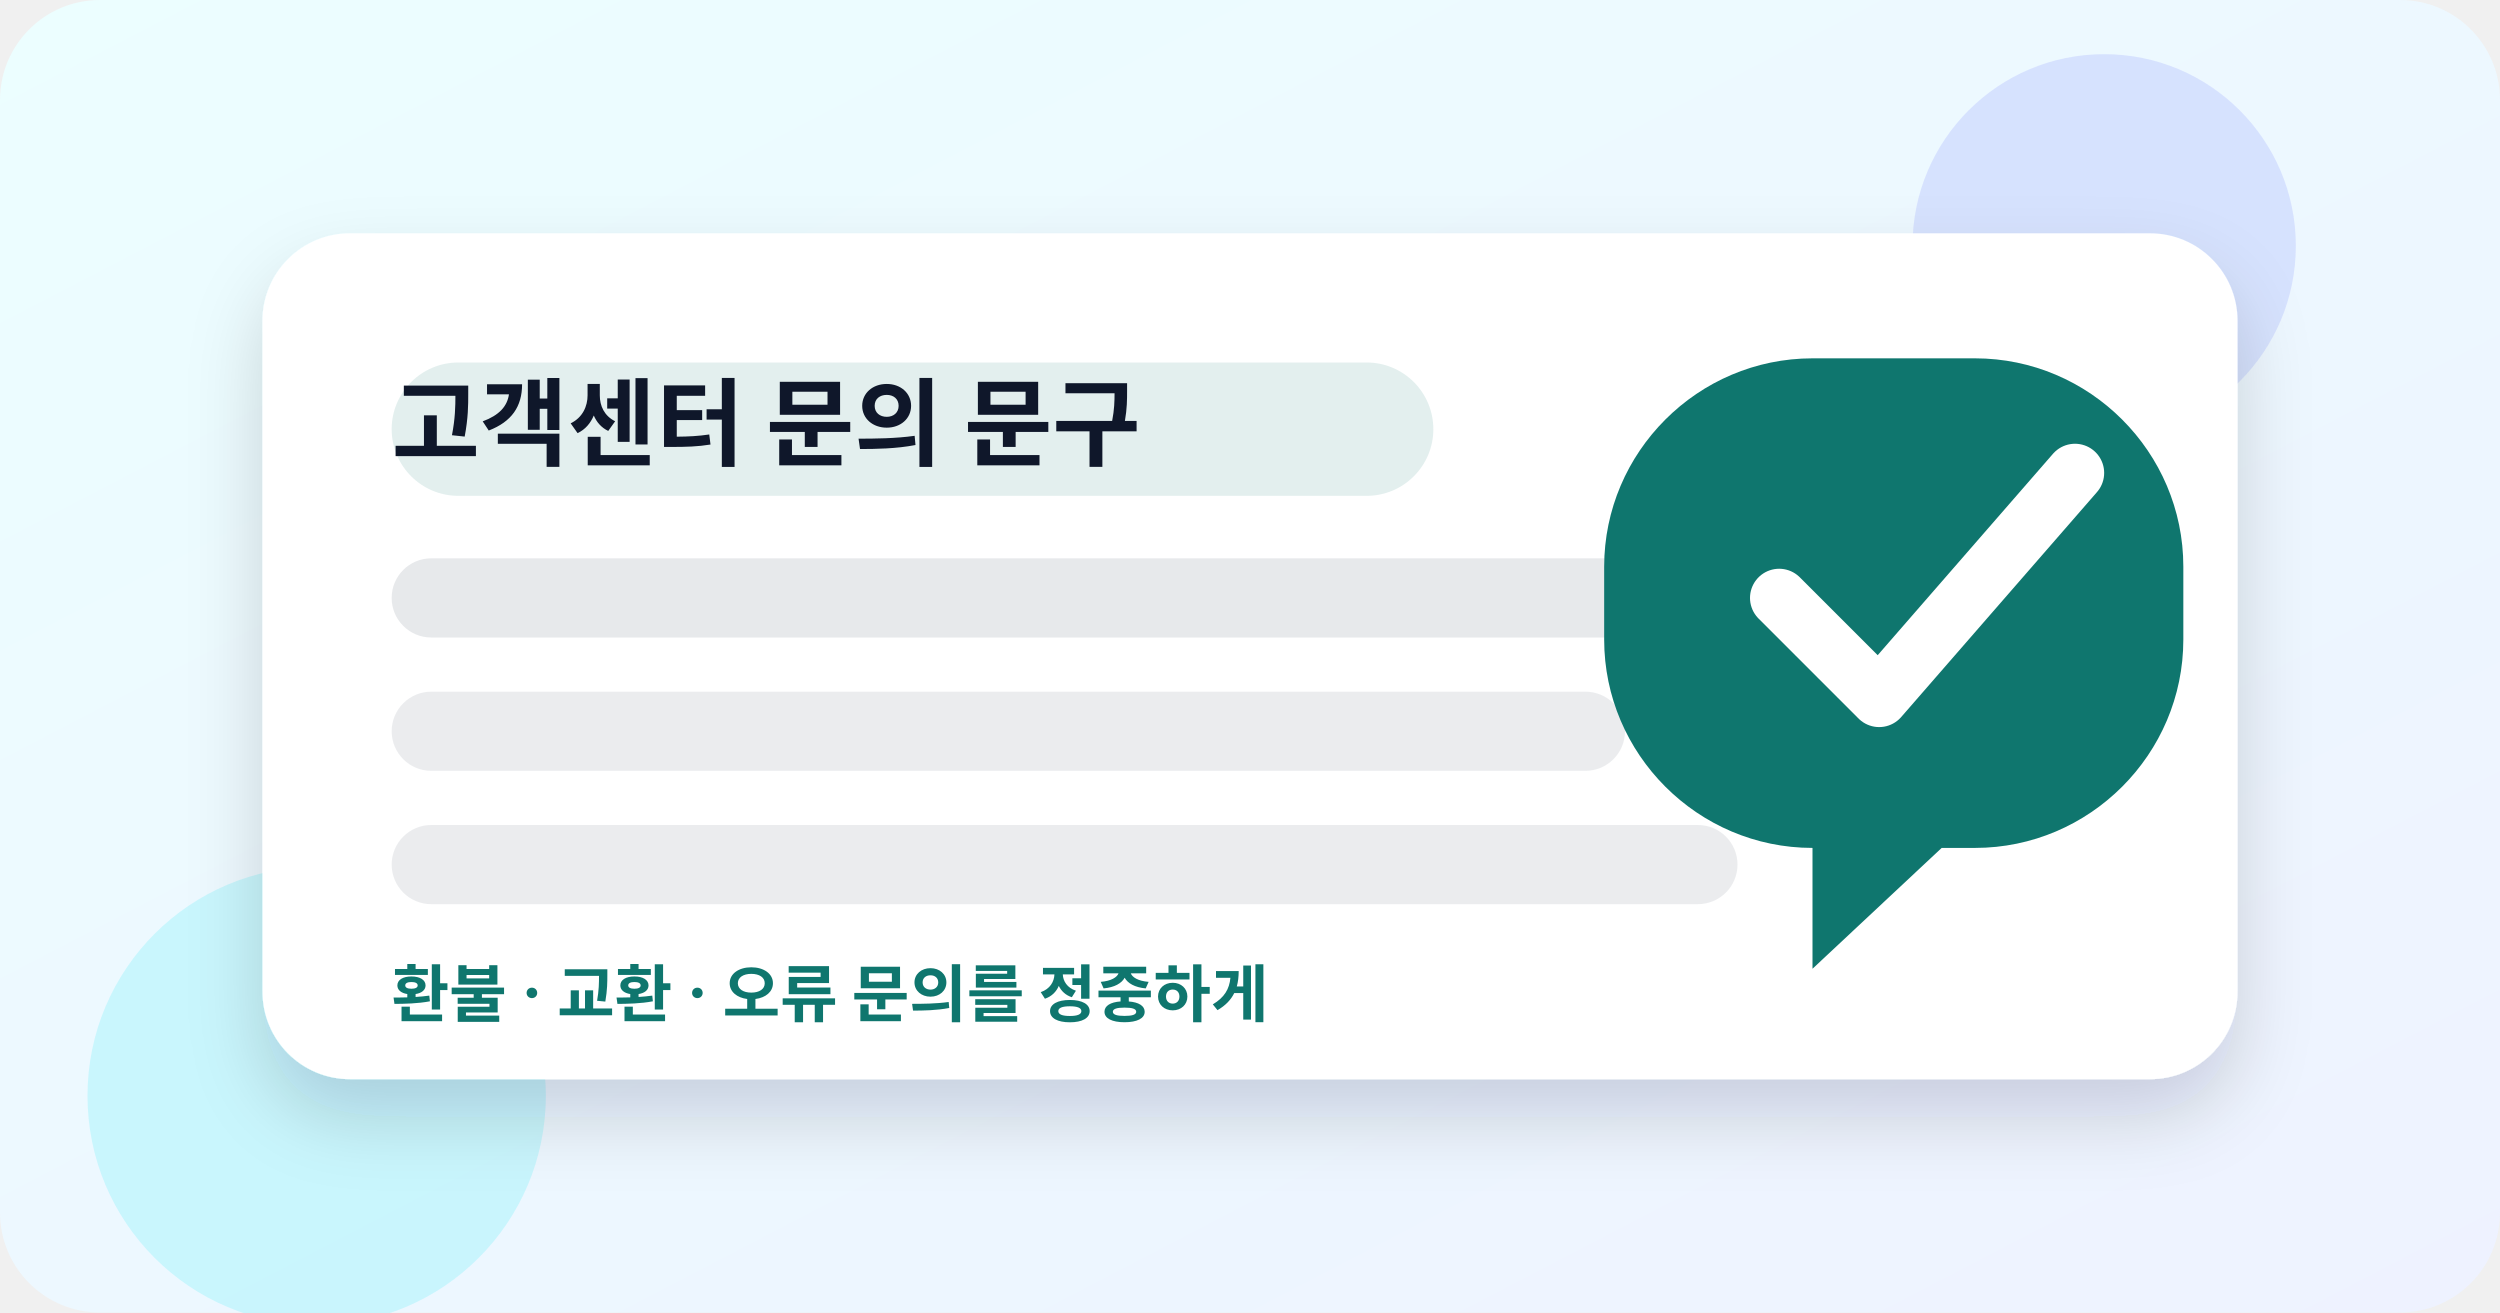
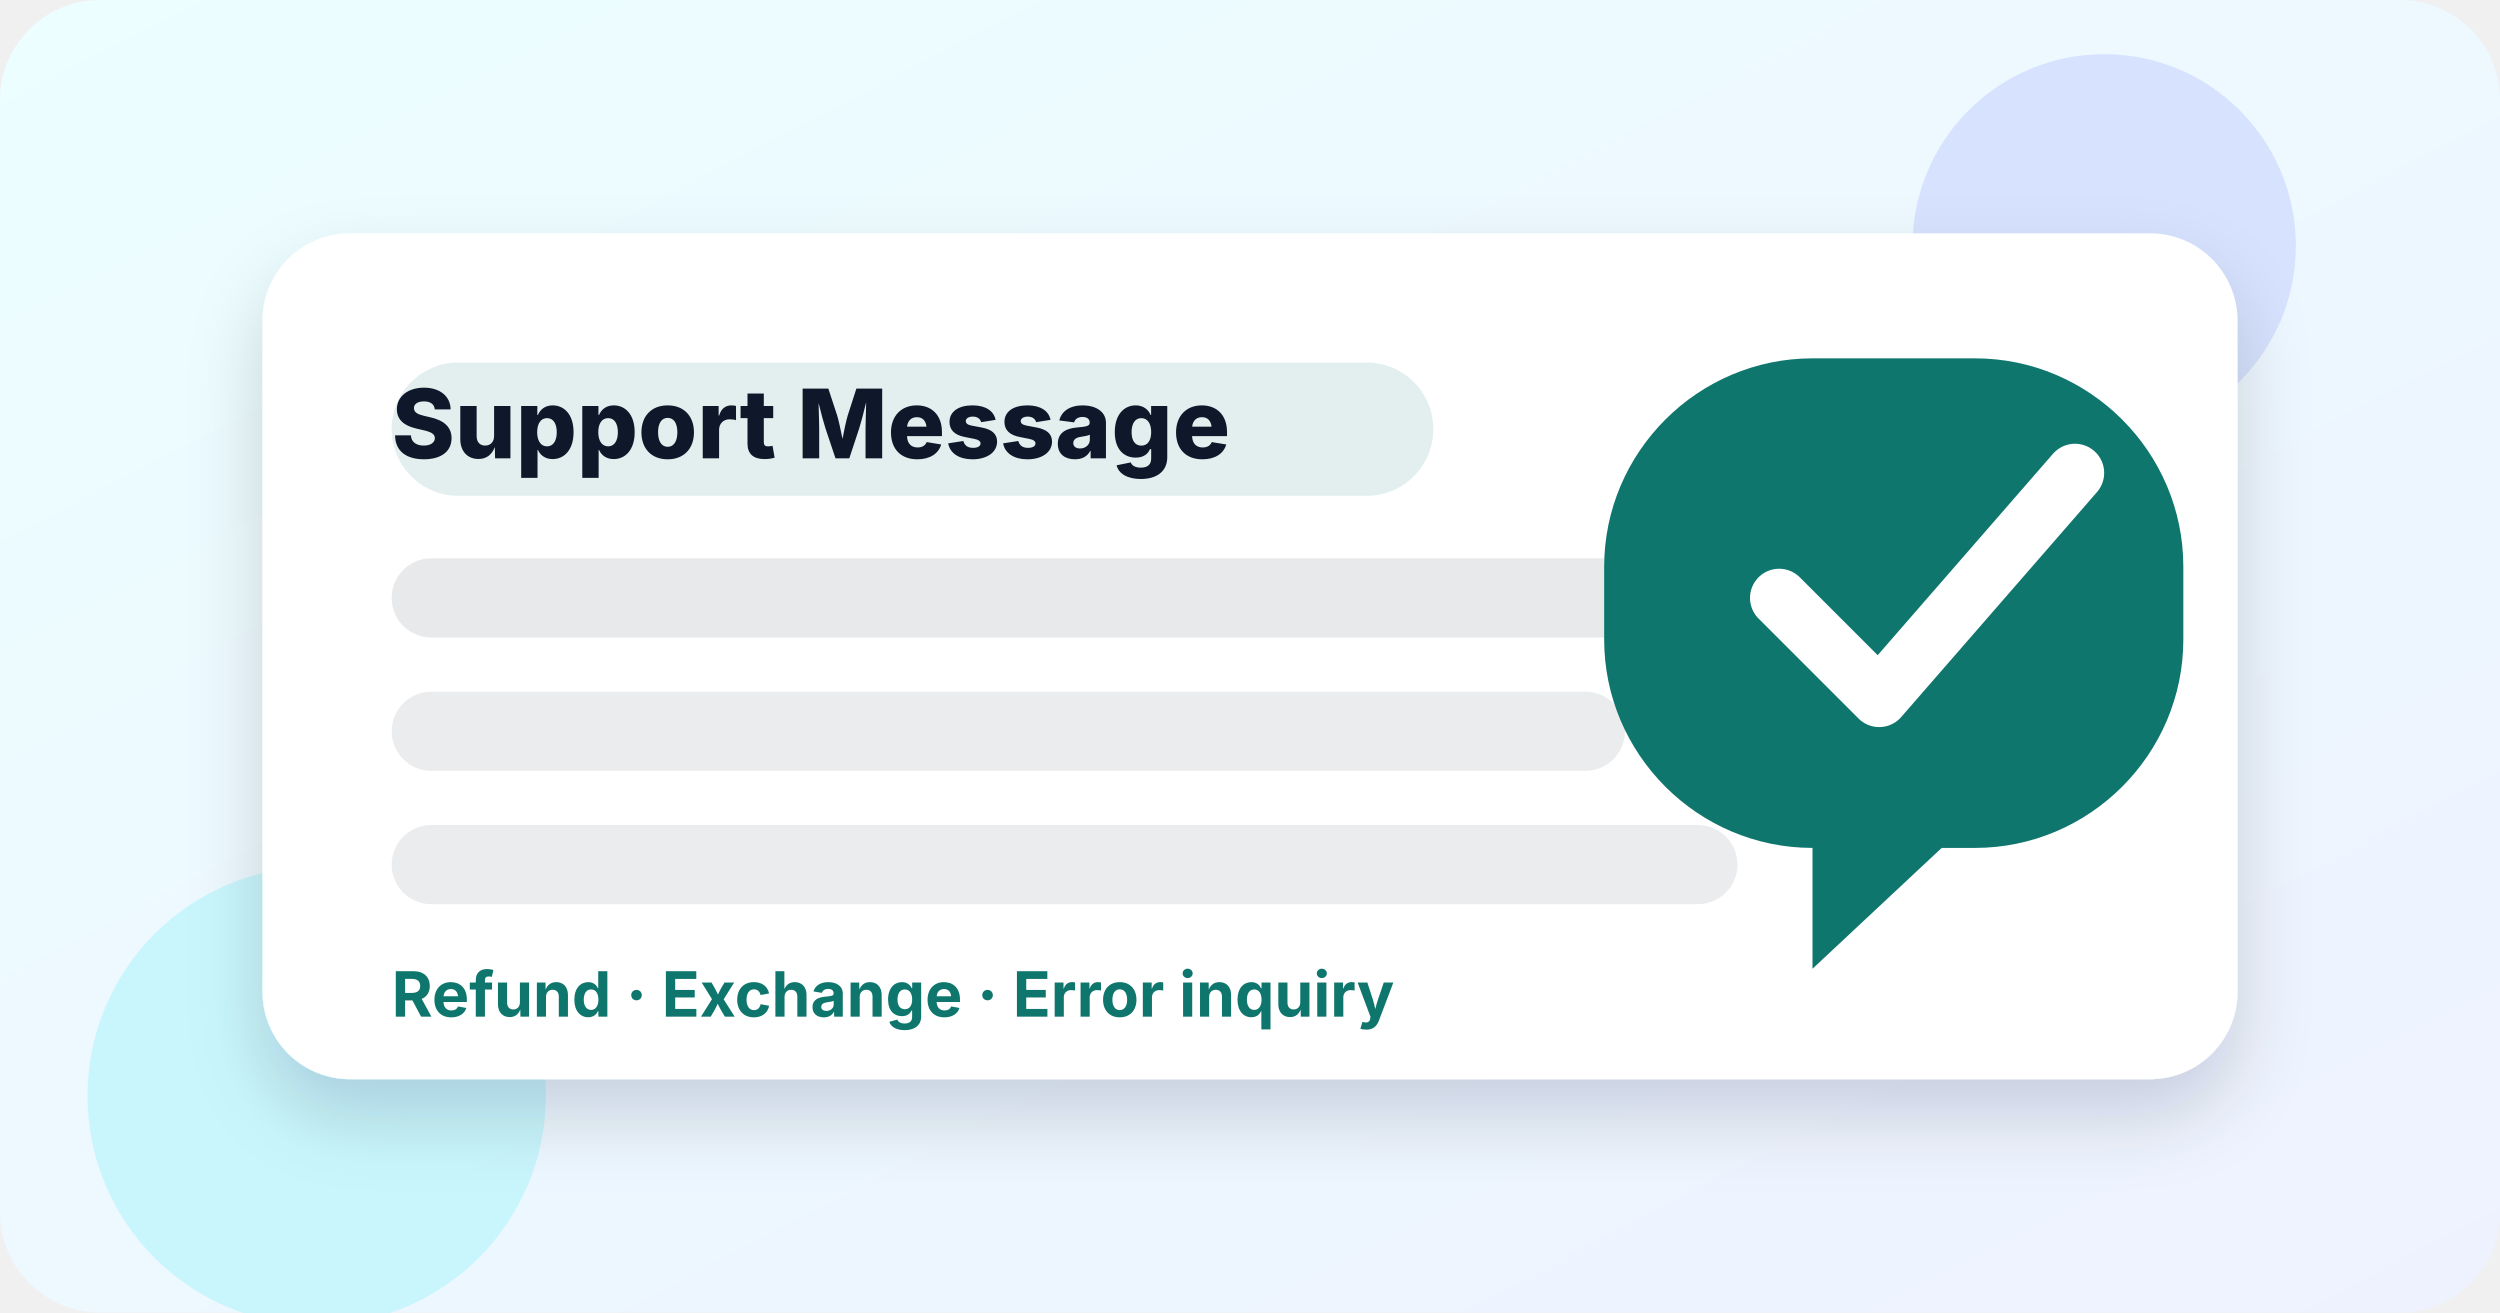
<svg xmlns="http://www.w3.org/2000/svg" width="1200" height="630" viewBox="0 0 1200 630" role="img" aria-labelledby="title desc">
  <defs>
    <linearGradient id="bg" x1="0" y1="0" x2="1" y2="1">
      <stop offset="0" stop-color="#ecfeff" />
      <stop offset="1" stop-color="#eef2ff" />
    </linearGradient>
    <filter id="shadow" x="-20%" y="-20%" width="140%" height="140%">
      <feDropShadow dx="0" dy="18" stdDeviation="18" flood-color="#0f172a" flood-opacity="0.16" />
    </filter>
  </defs>
  <rect width="1200" height="630" rx="48" fill="url(#bg)" />
  <circle cx="1010" cy="118" r="92" fill="#c7d2fe" opacity="0.58" />
  <circle cx="152" cy="526" r="110" fill="#a5f3fc" opacity="0.5" />
  <rect x="126" y="112" width="948" height="406" rx="42" fill="#ffffff" filter="url(#shadow)" />
  <rect x="188" y="174" width="500" height="64" rx="32" fill="#0f766e" opacity="0.12" />
  <rect x="188" y="268" width="688" height="38" rx="19" fill="#334155" opacity="0.12" />
  <rect x="188" y="332" width="592" height="38" rx="19" fill="#334155" opacity="0.1" />
  <rect x="188" y="396" width="646" height="38" rx="19" fill="#334155" opacity="0.1" />
  <path d="M870 172h78c55 0 100 45 100 100v35c0 55-45 100-100 100h-16l-62 58v-58h0c-55 0-100-45-100-100v-35c0-55 45-100 100-100z" fill="#0f766e" />
  <path d="M854 287l48 48 94-108" fill="none" stroke="#fff" stroke-width="28" stroke-linecap="round" stroke-linejoin="round" />
-   <text x="188" y="220" font-family="-apple-system,BlinkMacSystemFont,'Segoe UI',sans-serif" font-size="46" font-weight="800" fill="#0f172a">고객센터 문의 문구</text>
-   <text x="188" y="488" font-family="-apple-system,BlinkMacSystemFont,'Segoe UI',sans-serif" font-size="30" font-weight="700" fill="#0f766e">환불 · 교환 · 오류 문의를 정중하게</text>
+   <text x="188" y="220" font-family="-apple-system,BlinkMacSystemFont,'Segoe UI',sans-serif" font-size="46" font-weight="800" fill="#0f172a">Support Message</text>
+   <text x="188" y="488" font-family="-apple-system,BlinkMacSystemFont,'Segoe UI',sans-serif" font-size="30" font-weight="700" fill="#0f766e">Refund · Exchange · Error inquiry</text>
</svg>
